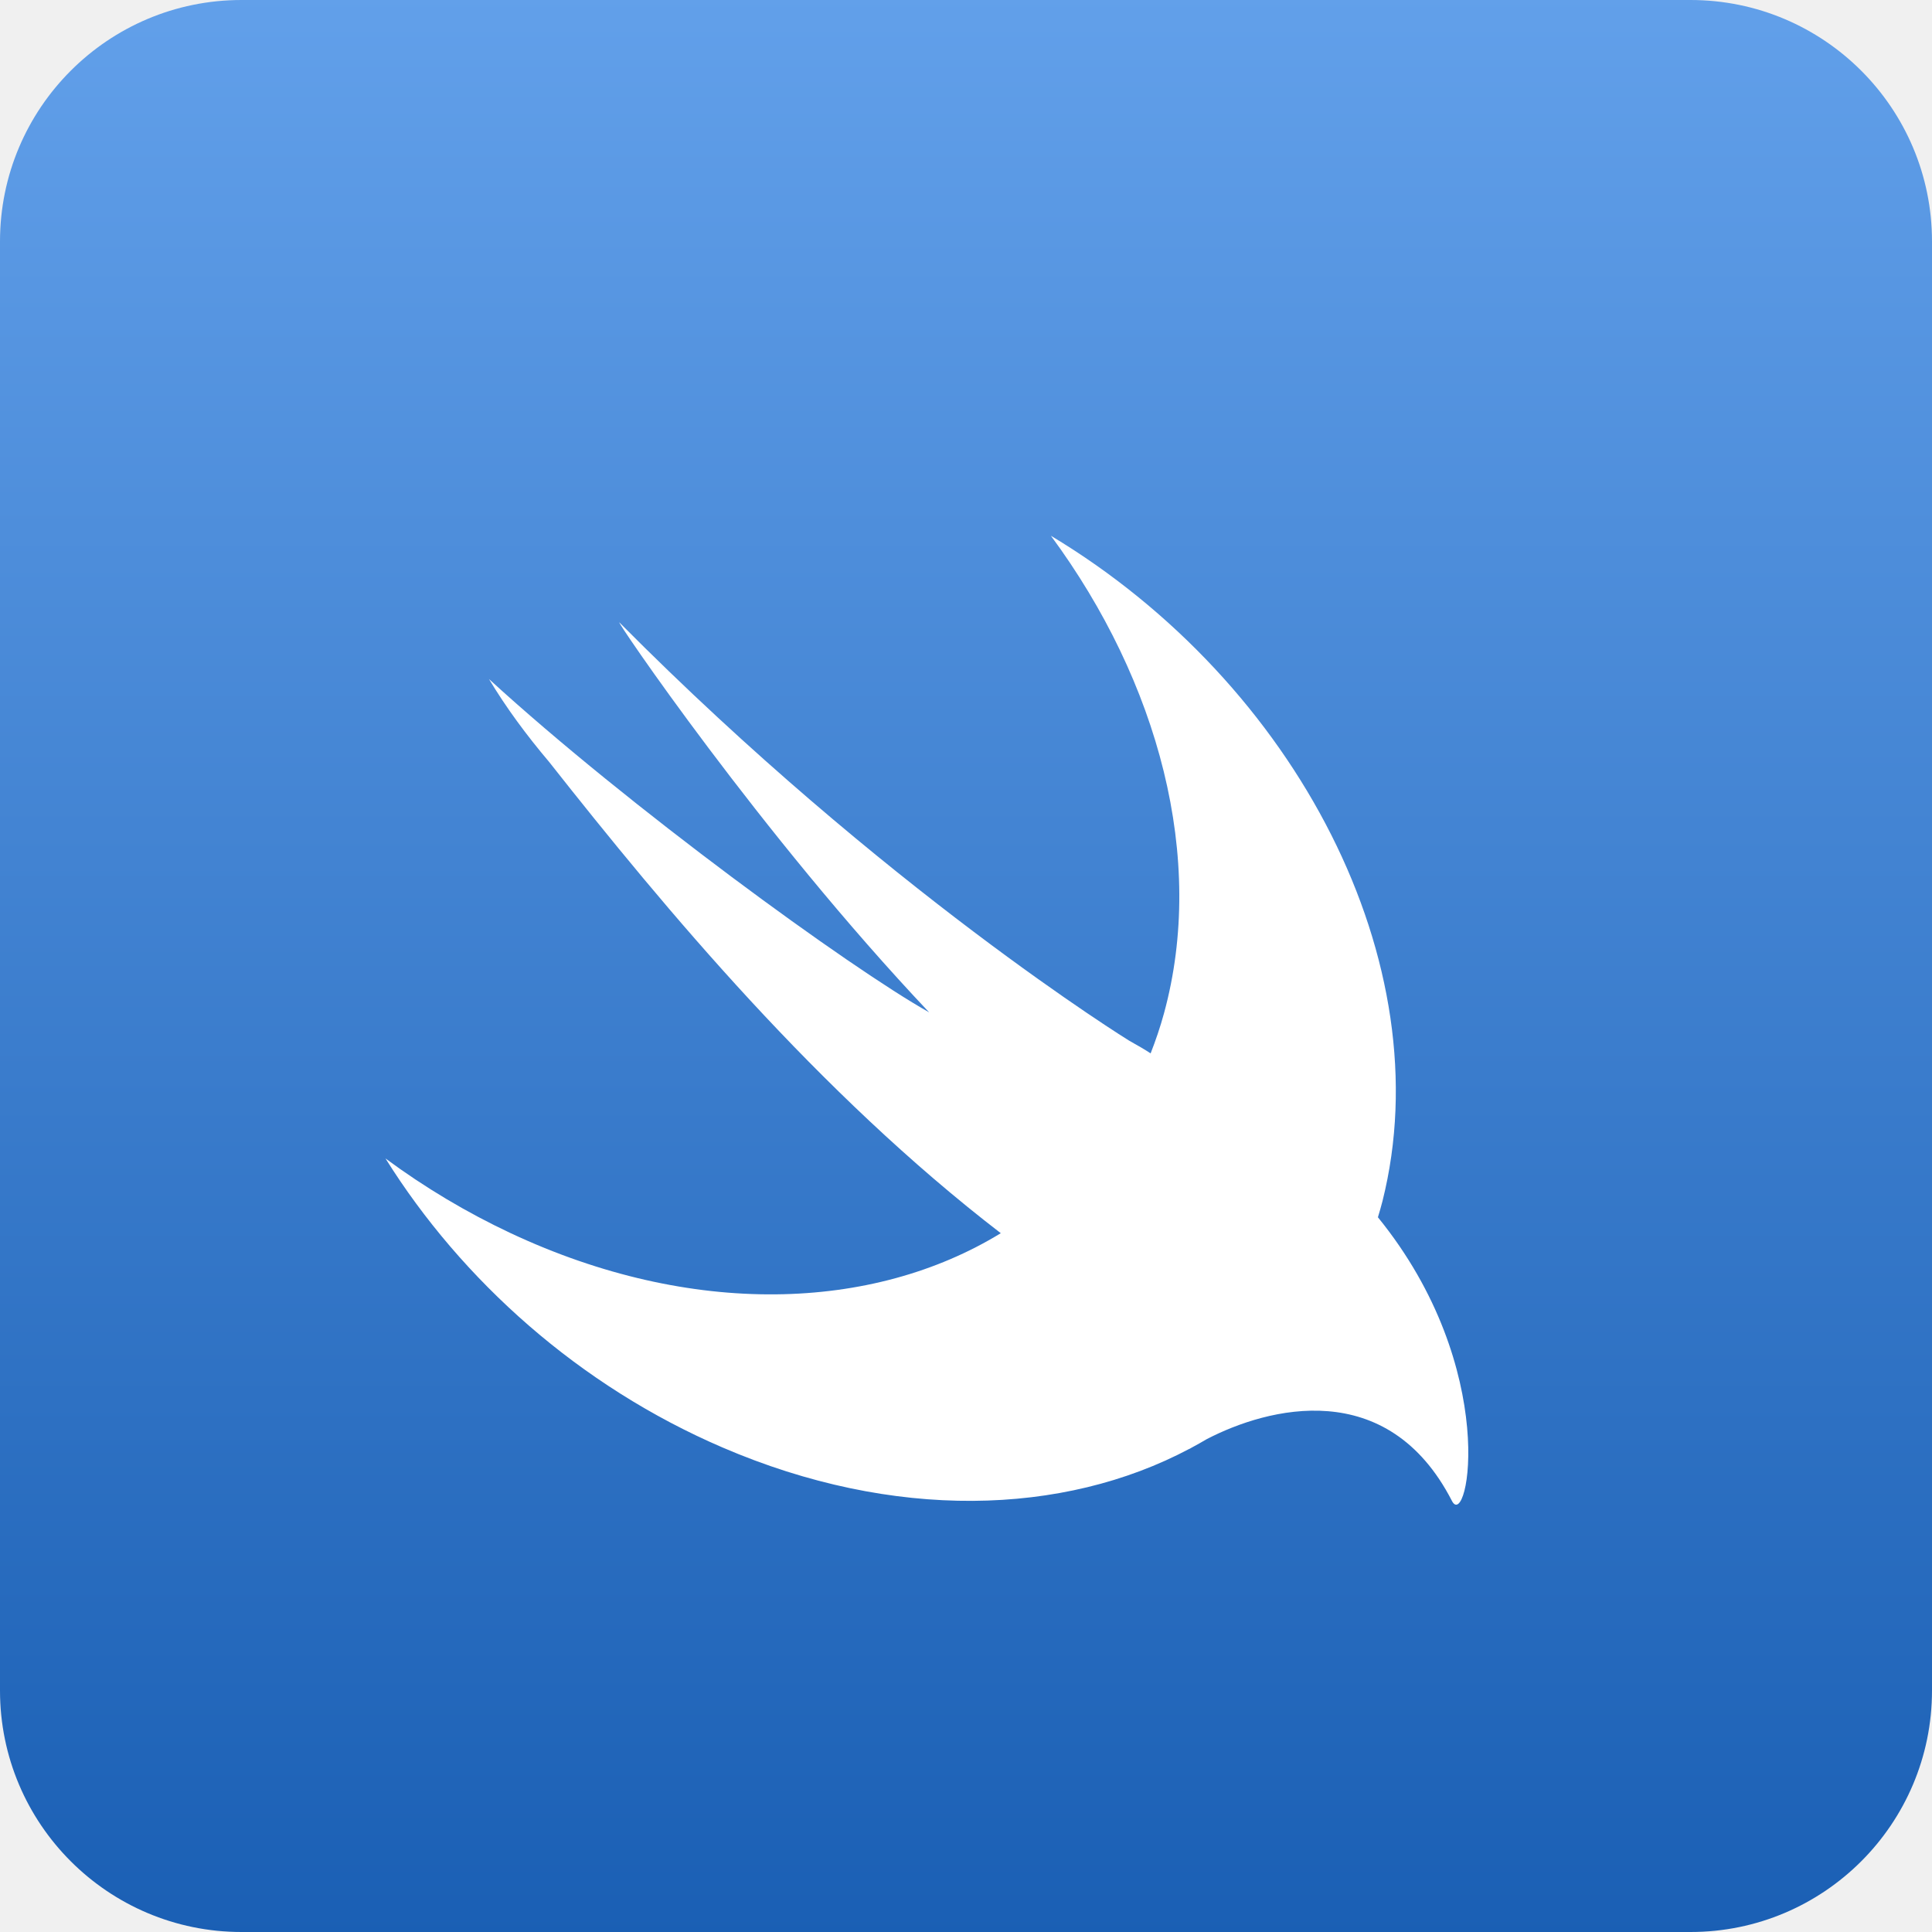
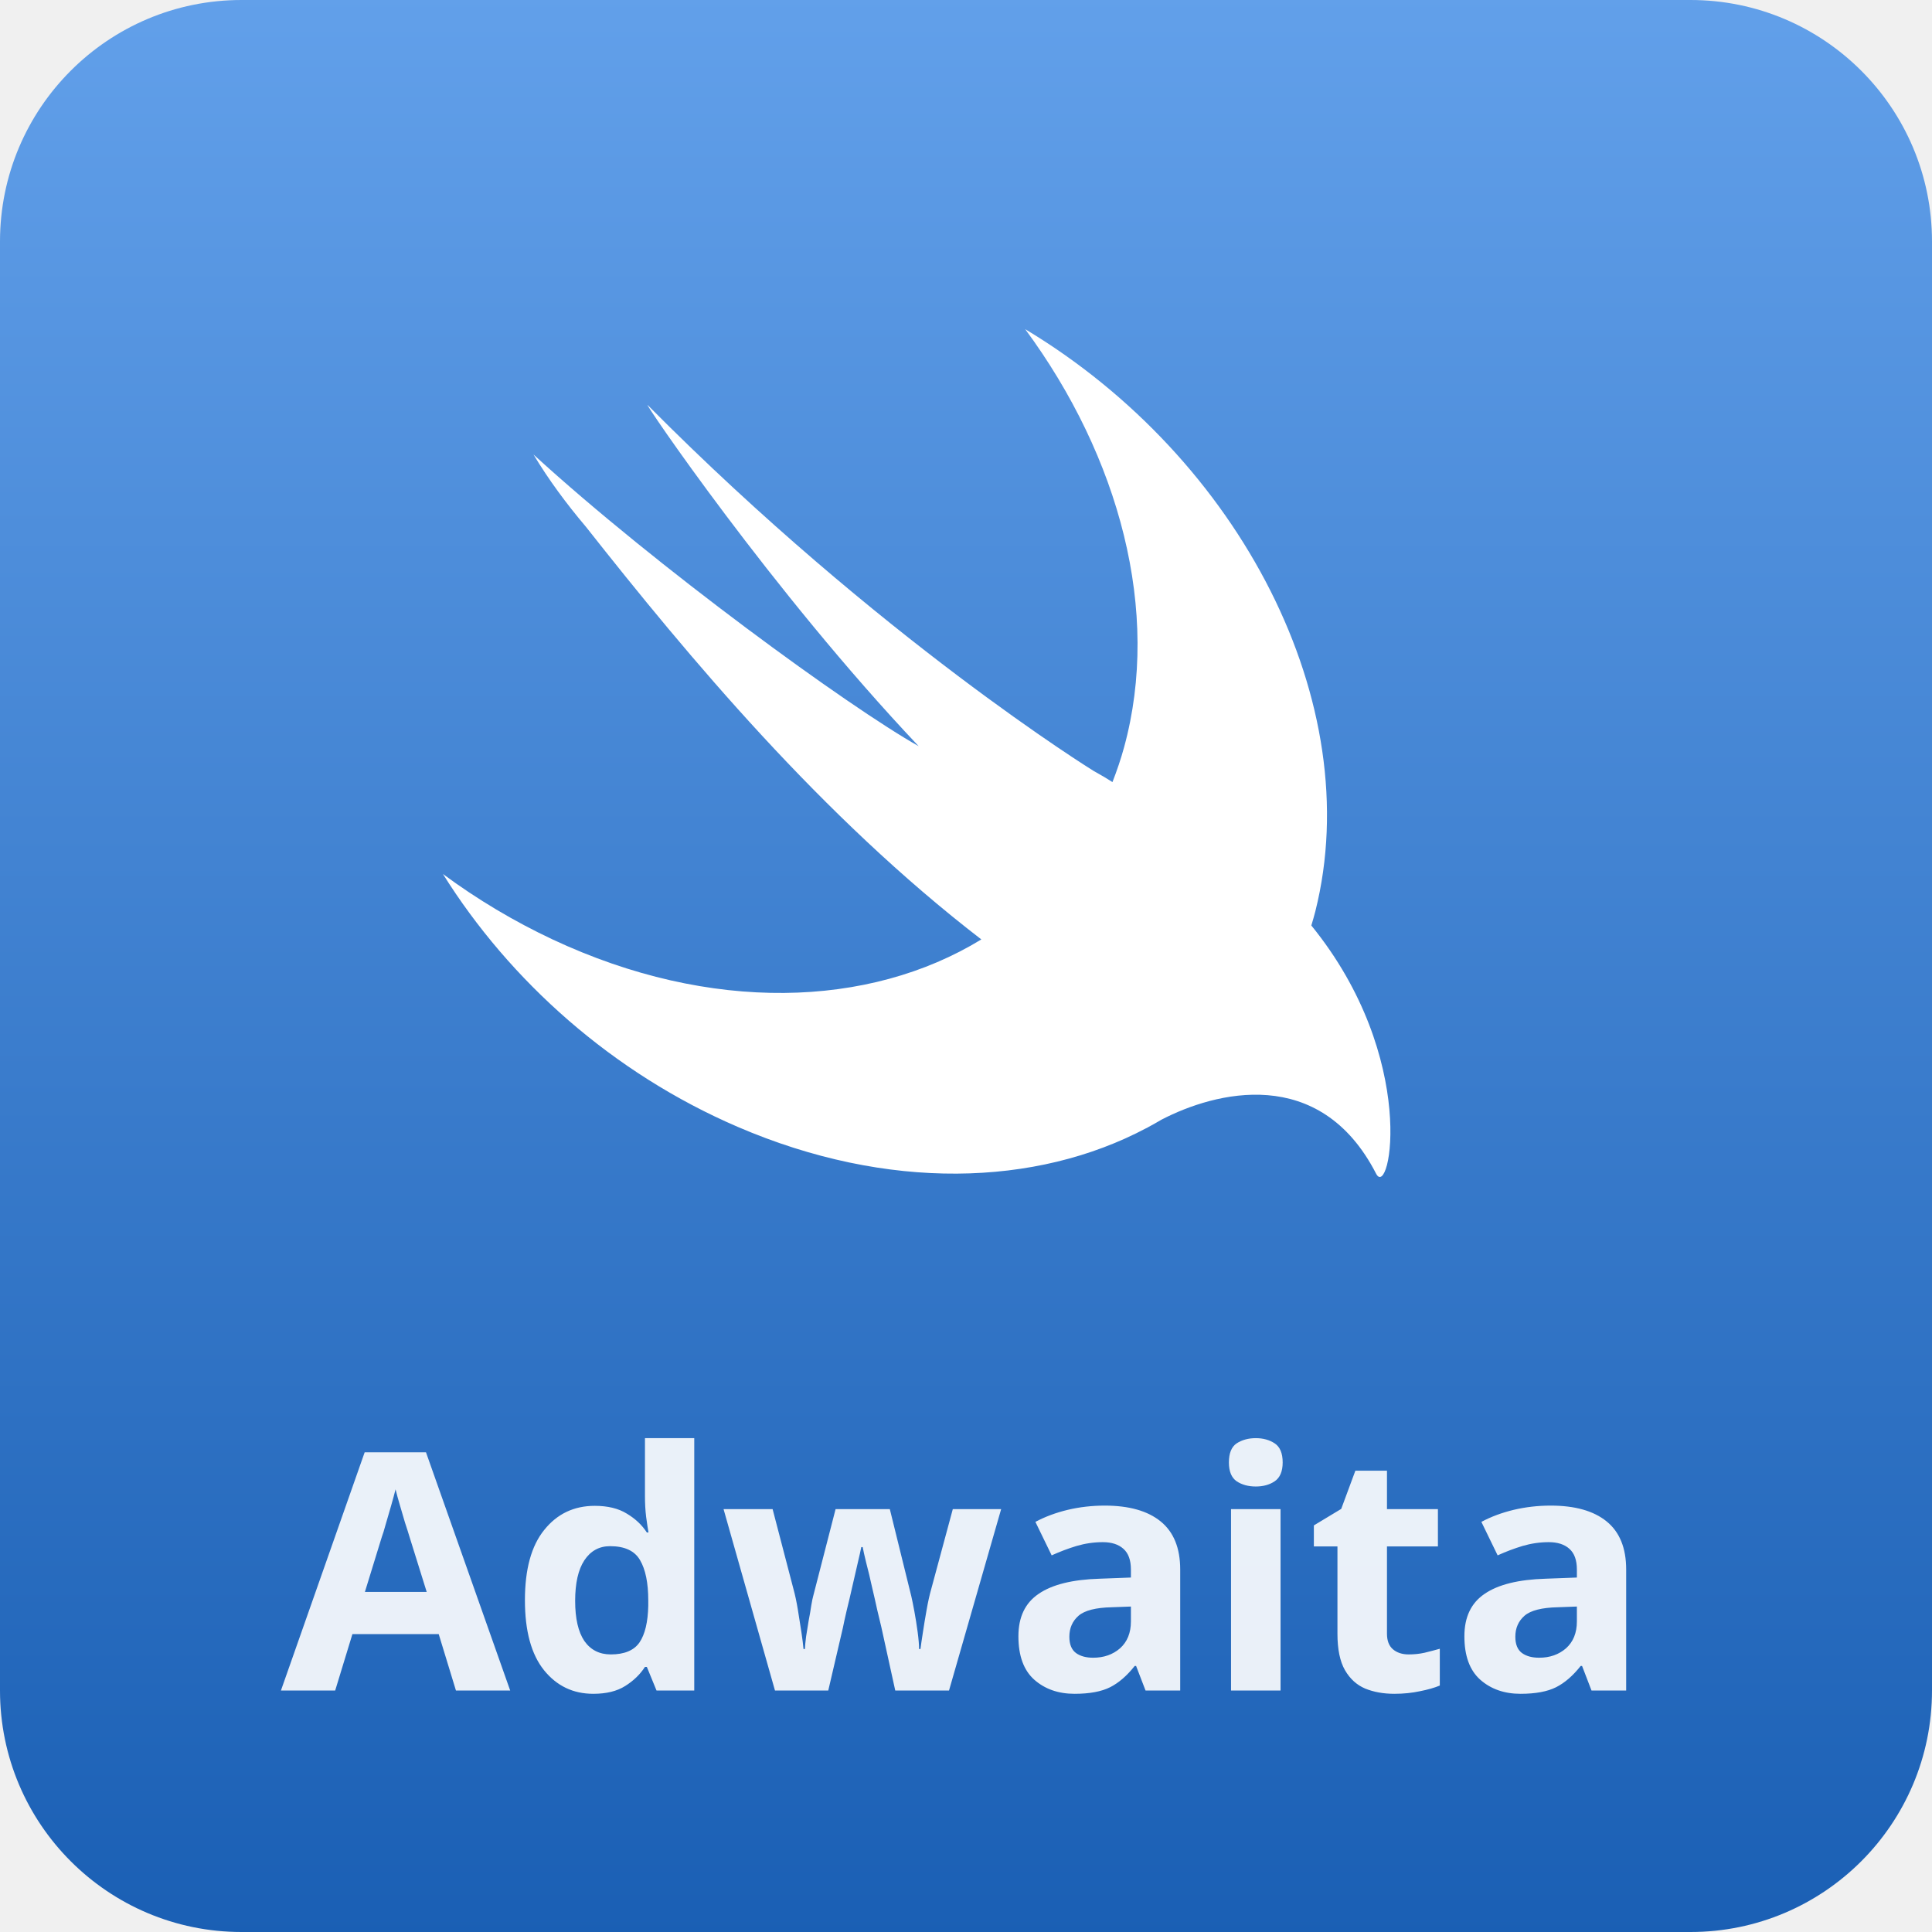
<svg xmlns="http://www.w3.org/2000/svg" width="128" height="128" viewBox="0 0 128 128">
  <defs>
    <linearGradient id="bg" x1="0" y1="0" x2="0" y2="1">
      <stop offset="0%" stop-color="#62a0ea" />
      <stop offset="100%" stop-color="#1a5fb4" />
    </linearGradient>
  </defs>
  <rect width="128" height="128" rx="16" fill="url(#bg)" />
-   <g transform="translate(16, 22) scale(1.6)">
+   <g transform="translate(21, 10) scale(1.4)">
    <path fill="#FFF" d="m47.06 36.66-.004-.004c.066-.224.134-.446.191-.675 2.465-9.821-3.55-21.432-13.731-27.546 4.461 6.048 6.434 13.374 4.681 19.78-.156.571-.344 1.12-.552 1.653-.225-.148-.51-.316-.89-.527 0 0-10.127-6.252-21.103-17.312-.288-.29 5.852 8.777 12.822 16.14-3.284-1.843-12.434-8.5-18.227-13.802.712 1.187 1.558 2.33 2.489 3.43C17.573 23.932 23.882 31.5 31.44 37.314c-5.31 3.25-12.814 3.502-20.285.003a30.646 30.646 0 0 1-5.193-3.098c3.162 5.058 8.033 9.423 13.96 11.97 7.07 3.039 14.1 2.833 19.336.05l-.004.007c.024-.016.055-.032.08-.047.214-.116.428-.234.636-.358 2.516-1.306 7.485-2.63 10.152 2.559.654 1.27 2.041-5.46-3.061-11.74z" />
  </g>
+   <text x="64" y="112" text-anchor="middle" font-family="sans-serif" font-weight="bold" font-size="22" fill="white" opacity="0.9">Adwaita</text>
</svg>
